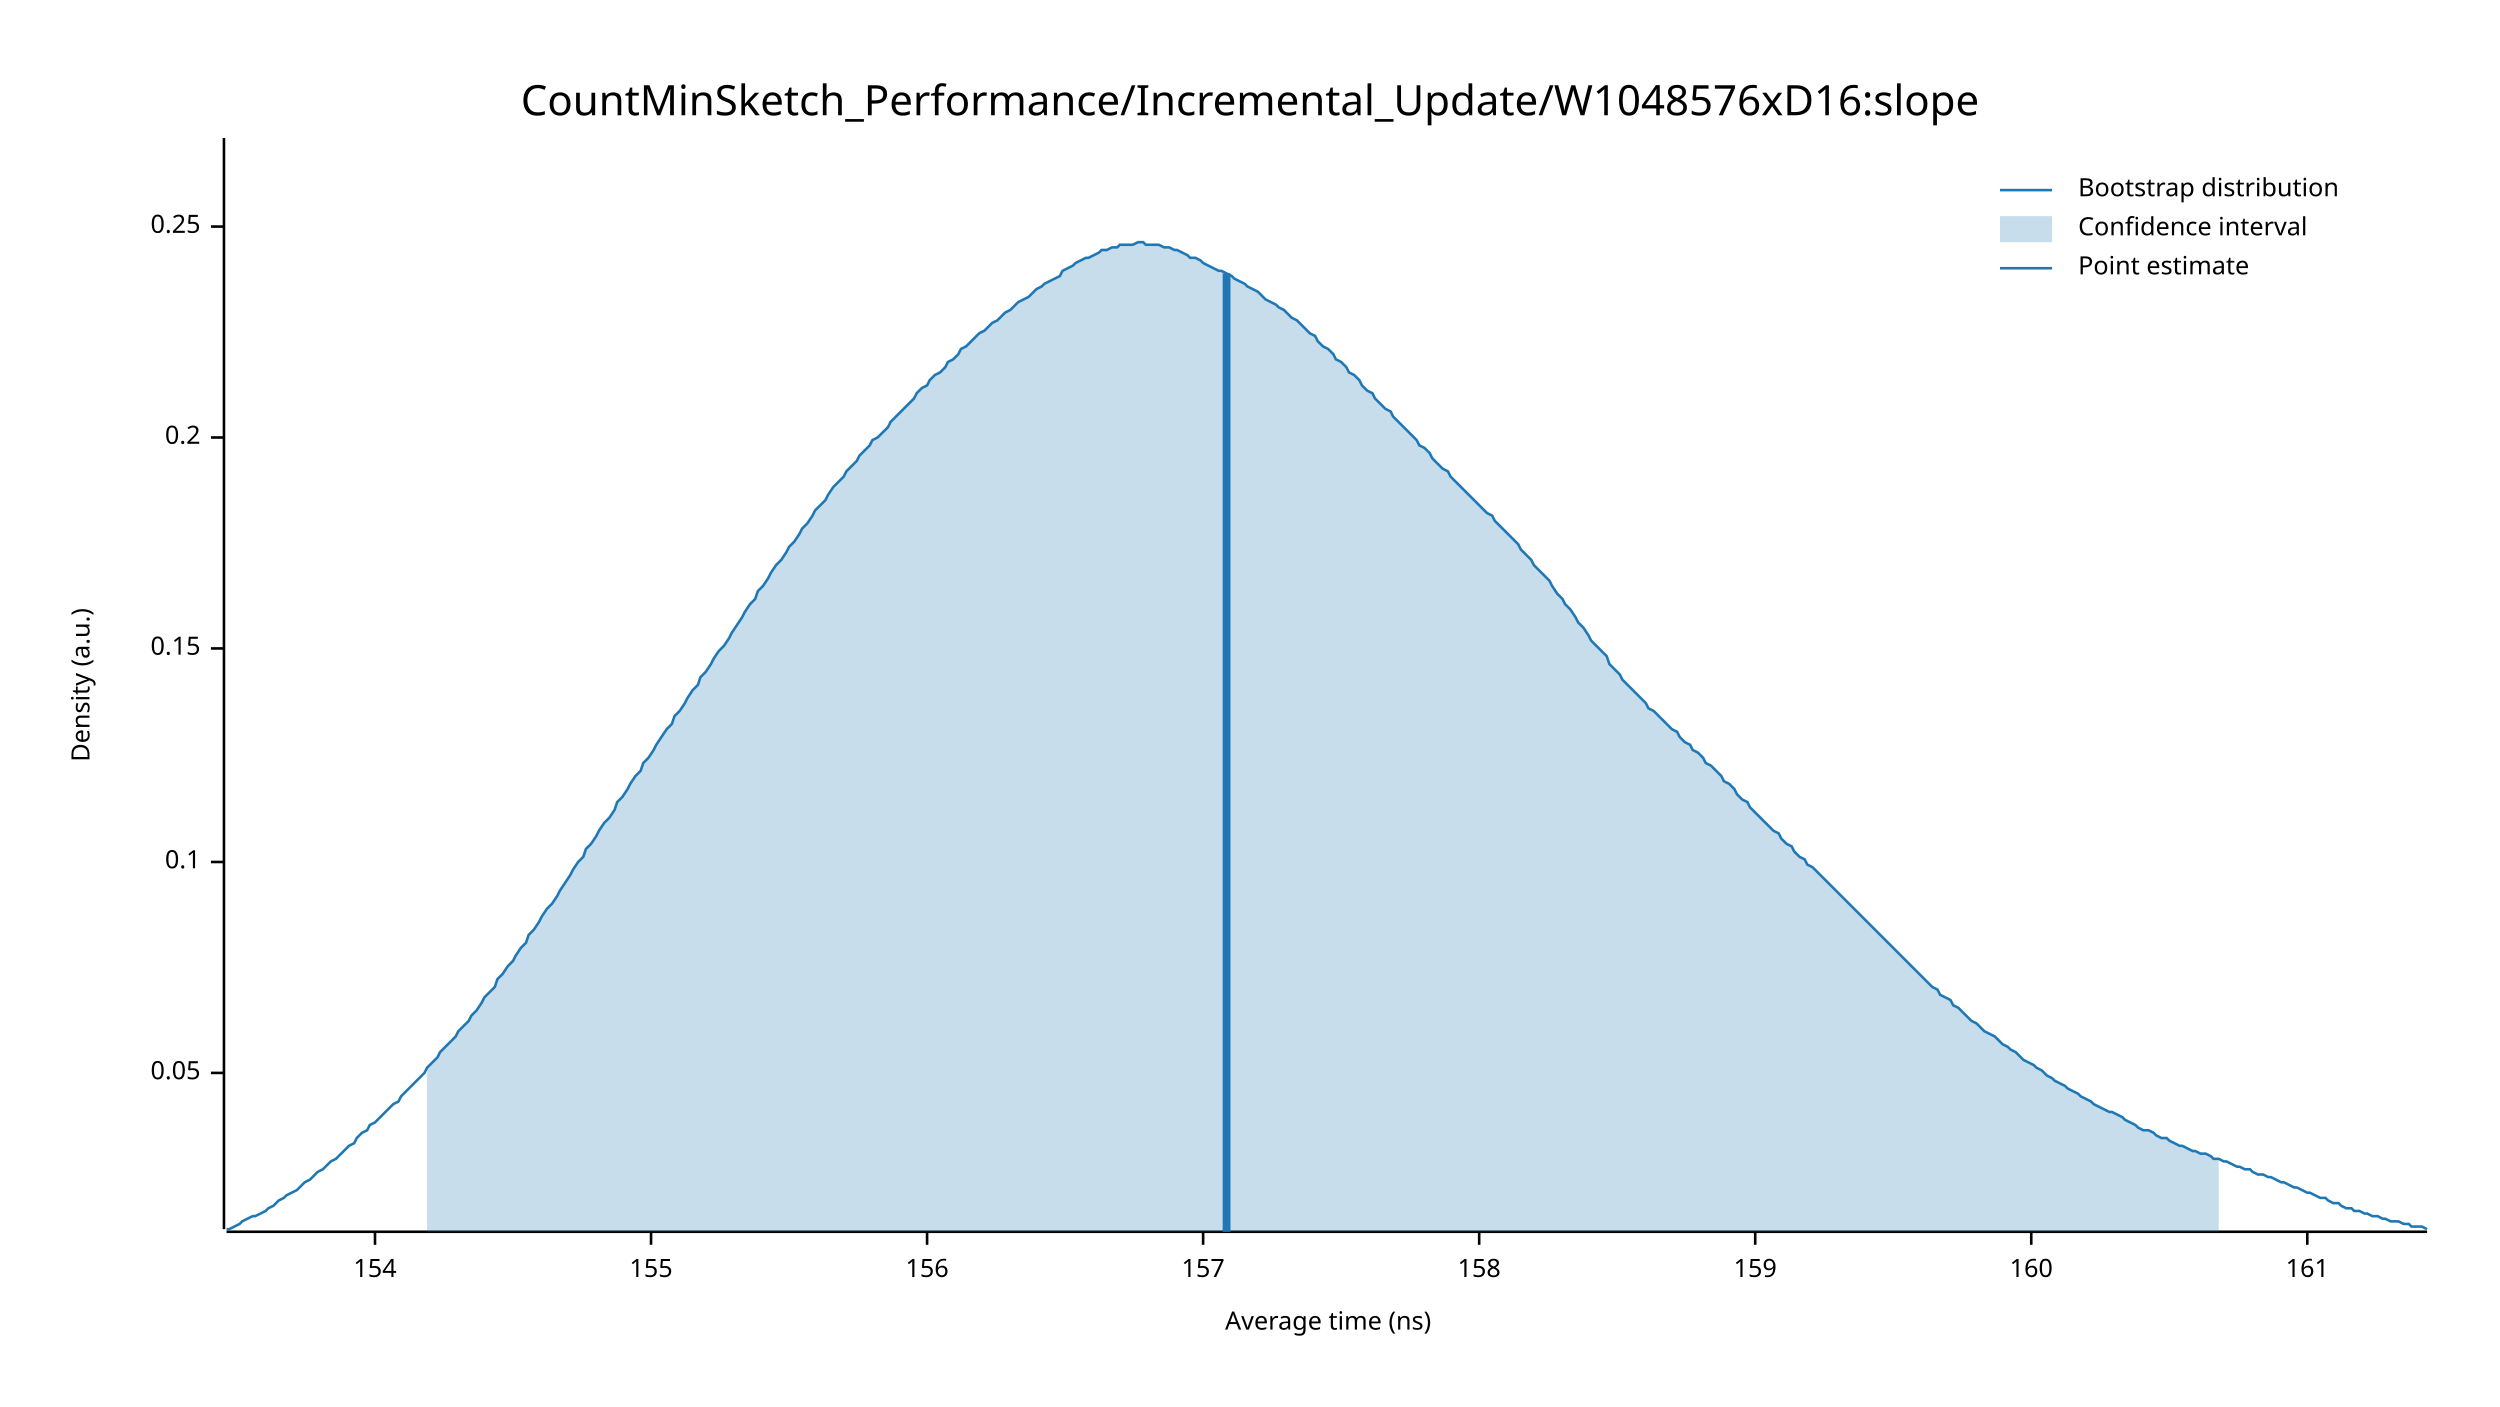
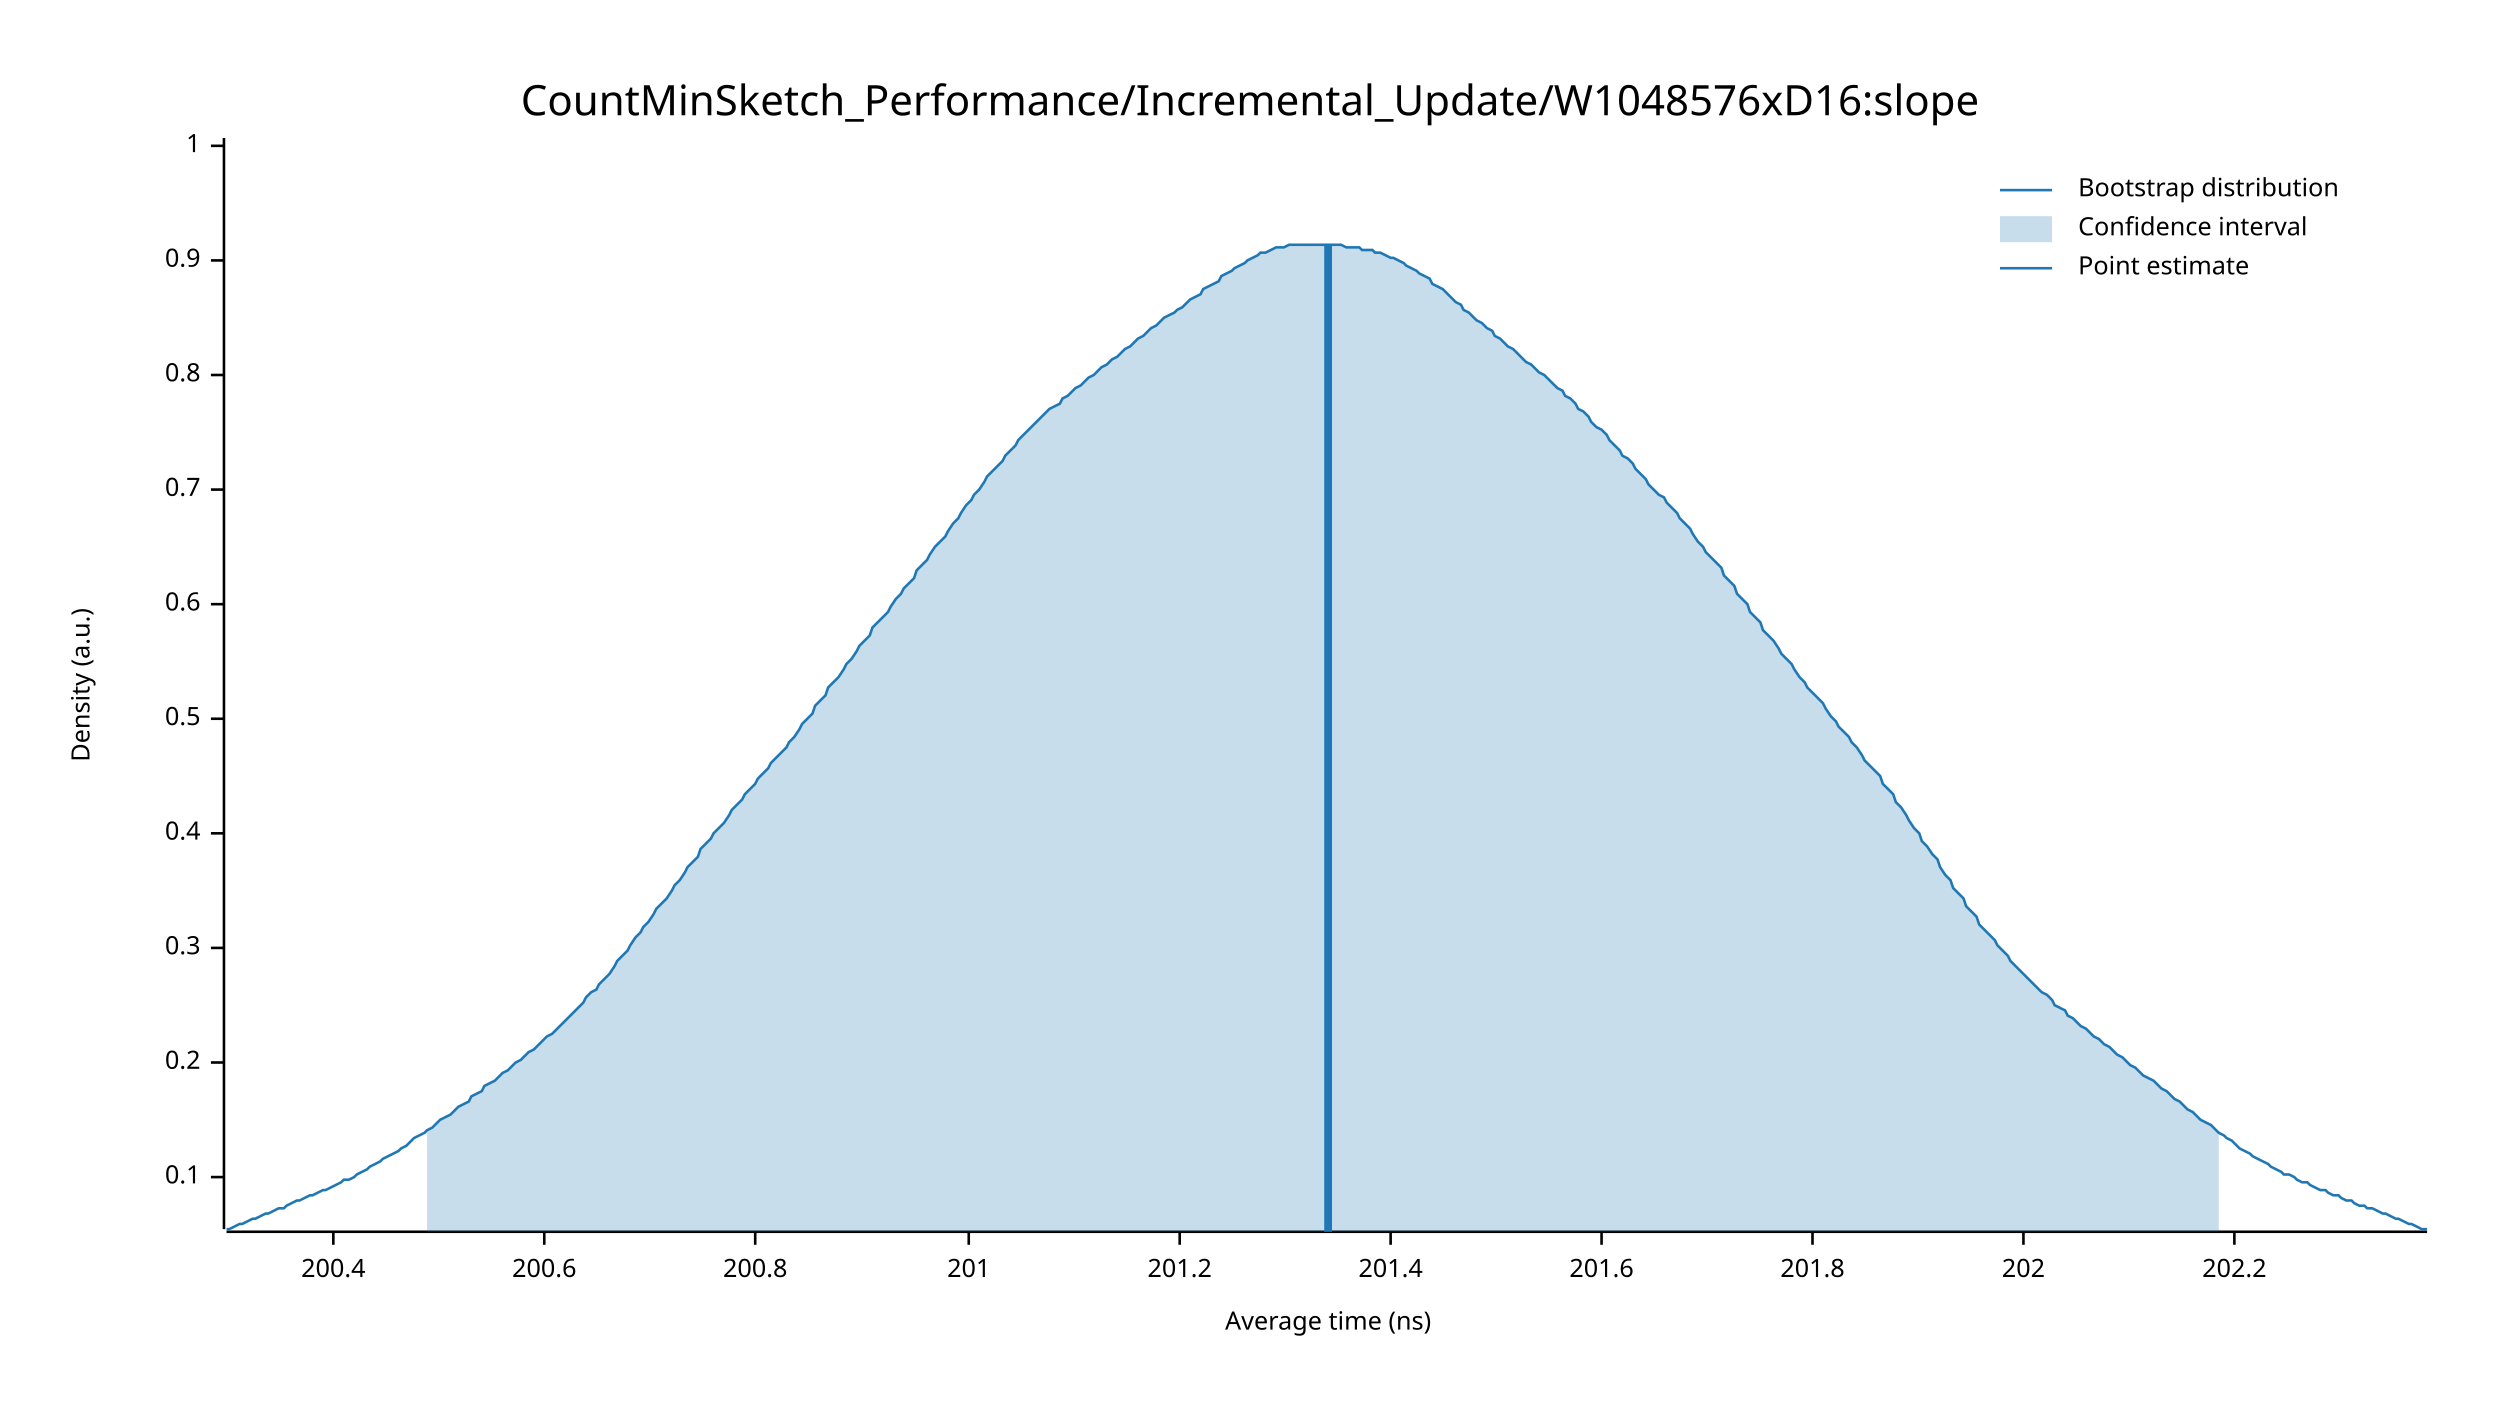
<svg xmlns="http://www.w3.org/2000/svg" width="960" height="540" viewBox="0 0 960 540">
  <text x="480" y="32" dy="0.76em" text-anchor="middle" font-family="sans-serif" font-size="16.129" opacity="1" fill="#000000">
CountMinSketch_Performance/Incremental_Update/W1048576xD16:slope
</text>
  <text x="27" y="263" dy="0.76em" text-anchor="middle" font-family="sans-serif" font-size="9.677" opacity="1" fill="#000000" transform="rotate(270, 27, 263)">
Density (a.u.)
</text>
  <text x="510" y="513" dy="-0.5ex" text-anchor="middle" font-family="sans-serif" font-size="9.677" opacity="1" fill="#000000">
Average time (ns)
</text>
  <polyline fill="none" opacity="1" stroke="#000000" stroke-width="1" points="86,53 86,472 " />
-   <text x="77" y="412" dy="0.5ex" text-anchor="end" font-family="sans-serif" font-size="9.677" opacity="1" fill="#000000">
- 0.05
- </text>
-   <polyline fill="none" opacity="1" stroke="#000000" stroke-width="1" points="81,412 86,412 " />
-   <text x="77" y="331" dy="0.5ex" text-anchor="end" font-family="sans-serif" font-size="9.677" opacity="1" fill="#000000">
+   <text x="77" y="452" dy="0.5ex" text-anchor="end" font-family="sans-serif" font-size="9.677" opacity="1" fill="#000000">
0.1
</text>
-   <polyline fill="none" opacity="1" stroke="#000000" stroke-width="1" points="81,331 86,331 " />
-   <text x="77" y="249" dy="0.5ex" text-anchor="end" font-family="sans-serif" font-size="9.677" opacity="1" fill="#000000">
- 0.15
- </text>
-   <polyline fill="none" opacity="1" stroke="#000000" stroke-width="1" points="81,249 86,249 " />
-   <text x="77" y="168" dy="0.5ex" text-anchor="end" font-family="sans-serif" font-size="9.677" opacity="1" fill="#000000">
+   <polyline fill="none" opacity="1" stroke="#000000" stroke-width="1" points="81,452 86,452 " />
+   <text x="77" y="408" dy="0.5ex" text-anchor="end" font-family="sans-serif" font-size="9.677" opacity="1" fill="#000000">
0.2
</text>
-   <polyline fill="none" opacity="1" stroke="#000000" stroke-width="1" points="81,168 86,168 " />
-   <text x="77" y="87" dy="0.5ex" text-anchor="end" font-family="sans-serif" font-size="9.677" opacity="1" fill="#000000">
- 0.25
+   <polyline fill="none" opacity="1" stroke="#000000" stroke-width="1" points="81,408 86,408 " />
+   <text x="77" y="364" dy="0.5ex" text-anchor="end" font-family="sans-serif" font-size="9.677" opacity="1" fill="#000000">
+ 0.3
</text>
-   <polyline fill="none" opacity="1" stroke="#000000" stroke-width="1" points="81,87 86,87 " />
+   <polyline fill="none" opacity="1" stroke="#000000" stroke-width="1" points="81,364 86,364 " />
+   <text x="77" y="320" dy="0.5ex" text-anchor="end" font-family="sans-serif" font-size="9.677" opacity="1" fill="#000000">
+ 0.4
+ </text>
+   <polyline fill="none" opacity="1" stroke="#000000" stroke-width="1" points="81,320 86,320 " />
+   <text x="77" y="276" dy="0.5ex" text-anchor="end" font-family="sans-serif" font-size="9.677" opacity="1" fill="#000000">
+ 0.5
+ </text>
+   <polyline fill="none" opacity="1" stroke="#000000" stroke-width="1" points="81,276 86,276 " />
+   <text x="77" y="232" dy="0.5ex" text-anchor="end" font-family="sans-serif" font-size="9.677" opacity="1" fill="#000000">
+ 0.6
+ </text>
+   <polyline fill="none" opacity="1" stroke="#000000" stroke-width="1" points="81,232 86,232 " />
+   <text x="77" y="188" dy="0.5ex" text-anchor="end" font-family="sans-serif" font-size="9.677" opacity="1" fill="#000000">
+ 0.7
+ </text>
+   <polyline fill="none" opacity="1" stroke="#000000" stroke-width="1" points="81,188 86,188 " />
+   <text x="77" y="144" dy="0.5ex" text-anchor="end" font-family="sans-serif" font-size="9.677" opacity="1" fill="#000000">
+ 0.8
+ </text>
+   <polyline fill="none" opacity="1" stroke="#000000" stroke-width="1" points="81,144 86,144 " />
+   <text x="77" y="100" dy="0.5ex" text-anchor="end" font-family="sans-serif" font-size="9.677" opacity="1" fill="#000000">
+ 0.9
+ </text>
+   <polyline fill="none" opacity="1" stroke="#000000" stroke-width="1" points="81,100 86,100 " />
+   <text x="77" y="56" dy="0.5ex" text-anchor="end" font-family="sans-serif" font-size="9.677" opacity="1" fill="#000000">
+ 1
+ </text>
+   <polyline fill="none" opacity="1" stroke="#000000" stroke-width="1" points="81,56 86,56 " />
  <polyline fill="none" opacity="1" stroke="#000000" stroke-width="1" points="87,473 932,473 " />
-   <text x="144" y="483" dy="0.76em" text-anchor="middle" font-family="sans-serif" font-size="9.677" opacity="1" fill="#000000">
- 154
+   <text x="128" y="483" dy="0.76em" text-anchor="middle" font-family="sans-serif" font-size="9.677" opacity="1" fill="#000000">
+ 200.4
</text>
-   <polyline fill="none" opacity="1" stroke="#000000" stroke-width="1" points="144,473 144,478 " />
-   <text x="250" y="483" dy="0.76em" text-anchor="middle" font-family="sans-serif" font-size="9.677" opacity="1" fill="#000000">
- 155
+   <polyline fill="none" opacity="1" stroke="#000000" stroke-width="1" points="128,473 128,478 " />
+   <text x="209" y="483" dy="0.76em" text-anchor="middle" font-family="sans-serif" font-size="9.677" opacity="1" fill="#000000">
+ 200.6
</text>
-   <polyline fill="none" opacity="1" stroke="#000000" stroke-width="1" points="250,473 250,478 " />
-   <text x="356" y="483" dy="0.76em" text-anchor="middle" font-family="sans-serif" font-size="9.677" opacity="1" fill="#000000">
- 156
+   <polyline fill="none" opacity="1" stroke="#000000" stroke-width="1" points="209,473 209,478 " />
+   <text x="290" y="483" dy="0.76em" text-anchor="middle" font-family="sans-serif" font-size="9.677" opacity="1" fill="#000000">
+ 200.8
</text>
-   <polyline fill="none" opacity="1" stroke="#000000" stroke-width="1" points="356,473 356,478 " />
-   <text x="462" y="483" dy="0.76em" text-anchor="middle" font-family="sans-serif" font-size="9.677" opacity="1" fill="#000000">
- 157
+   <polyline fill="none" opacity="1" stroke="#000000" stroke-width="1" points="290,473 290,478 " />
+   <text x="372" y="483" dy="0.76em" text-anchor="middle" font-family="sans-serif" font-size="9.677" opacity="1" fill="#000000">
+ 201
</text>
-   <polyline fill="none" opacity="1" stroke="#000000" stroke-width="1" points="462,473 462,478 " />
-   <text x="568" y="483" dy="0.76em" text-anchor="middle" font-family="sans-serif" font-size="9.677" opacity="1" fill="#000000">
- 158
+   <polyline fill="none" opacity="1" stroke="#000000" stroke-width="1" points="372,473 372,478 " />
+   <text x="453" y="483" dy="0.76em" text-anchor="middle" font-family="sans-serif" font-size="9.677" opacity="1" fill="#000000">
+ 201.2
</text>
-   <polyline fill="none" opacity="1" stroke="#000000" stroke-width="1" points="568,473 568,478 " />
-   <text x="674" y="483" dy="0.76em" text-anchor="middle" font-family="sans-serif" font-size="9.677" opacity="1" fill="#000000">
- 159
+   <polyline fill="none" opacity="1" stroke="#000000" stroke-width="1" points="453,473 453,478 " />
+   <text x="534" y="483" dy="0.76em" text-anchor="middle" font-family="sans-serif" font-size="9.677" opacity="1" fill="#000000">
+ 201.4
</text>
-   <polyline fill="none" opacity="1" stroke="#000000" stroke-width="1" points="674,473 674,478 " />
-   <text x="780" y="483" dy="0.76em" text-anchor="middle" font-family="sans-serif" font-size="9.677" opacity="1" fill="#000000">
- 160
+   <polyline fill="none" opacity="1" stroke="#000000" stroke-width="1" points="534,473 534,478 " />
+   <text x="615" y="483" dy="0.76em" text-anchor="middle" font-family="sans-serif" font-size="9.677" opacity="1" fill="#000000">
+ 201.6
</text>
-   <polyline fill="none" opacity="1" stroke="#000000" stroke-width="1" points="780,473 780,478 " />
-   <text x="886" y="483" dy="0.76em" text-anchor="middle" font-family="sans-serif" font-size="9.677" opacity="1" fill="#000000">
- 161
+   <polyline fill="none" opacity="1" stroke="#000000" stroke-width="1" points="615,473 615,478 " />
+   <text x="696" y="483" dy="0.76em" text-anchor="middle" font-family="sans-serif" font-size="9.677" opacity="1" fill="#000000">
+ 201.8
</text>
-   <polyline fill="none" opacity="1" stroke="#000000" stroke-width="1" points="886,473 886,478 " />
-   <polyline fill="none" opacity="1" stroke="#1F78B4" stroke-width="1" points="87,472 88,472 90,471 92,470 93,469 95,468 97,467 98,467 100,466 102,465 103,464 105,463 107,461 109,460 110,459 112,458 114,457 115,456 117,454 119,453 120,452 122,450 124,449 125,448 127,446 129,445 131,443 132,442 134,440 136,439 137,437 139,435 141,434 142,432 144,431 146,429 147,428 149,426 151,424 153,423 154,421 156,419 158,417 159,416 161,414 163,412 164,410 166,408 168,406 169,404 171,402 173,400 175,398 176,396 178,394 180,392 181,390 183,388 185,385 186,383 188,381 190,379 191,376 193,374 195,371 197,369 198,367 200,364 202,362 203,359 205,357 207,354 208,352 210,349 212,347 214,344 215,342 217,339 219,336 220,334 222,331 224,329 225,326 227,324 229,321 230,319 232,316 234,314 236,311 237,308 239,306 241,303 242,301 244,298 246,296 247,293 249,291 251,288 252,286 254,283 256,280 258,278 259,275 261,273 263,270 264,268 266,265 268,263 269,260 271,258 273,255 274,253 276,250 278,248 280,245 281,243 283,240 285,237 286,235 288,232 290,230 291,227 293,225 295,222 296,220 298,217 300,215 302,212 303,210 305,208 307,205 308,203 310,201 312,198 313,196 315,194 317,192 318,190 320,187 322,185 324,183 325,181 327,179 329,177 330,175 332,173 334,171 335,169 337,168 339,166 341,164 342,162 344,160 346,158 347,157 349,155 351,153 352,151 354,149 356,148 357,146 359,144 361,143 363,141 364,139 366,138 368,136 369,134 371,133 373,131 374,130 376,128 378,127 379,126 381,124 383,123 385,121 386,120 388,119 390,117 391,116 393,115 395,114 396,113 398,111 400,110 401,109 403,108 405,107 407,106 408,104 410,103 412,102 413,101 415,100 417,99 418,99 420,98 422,97 423,96 425,96 427,95 429,95 430,94 432,94 434,94 435,94 437,93 439,93 440,94 442,94 444,94 445,94 447,95 449,95 451,96 452,96 454,97 456,98 457,99 459,99 461,100 462,101 464,102 466,103 468,104 469,104 471,105 473,106 474,107 476,108 478,109 479,110 481,111 483,112 484,113 486,115 488,116 490,117 491,118 493,119 495,121 496,122 498,123 500,125 501,126 503,128 505,129 506,131 508,133 510,134 512,136 513,138 515,139 517,141 518,143 520,144 522,146 523,148 525,150 527,151 528,153 530,155 532,157 534,158 535,160 537,162 539,164 540,165 542,167 544,169 545,171 547,172 549,174 550,176 552,178 554,180 556,181 557,183 559,185 561,187 562,188 564,190 566,192 567,193 569,195 571,197 573,198 574,200 576,202 578,204 579,205 581,207 583,209 584,211 586,213 588,215 589,217 591,219 593,221 595,223 596,225 598,228 600,230 601,232 603,234 605,237 606,239 608,241 610,244 611,246 613,248 615,250 617,252 618,255 620,257 622,259 623,261 625,263 627,265 628,266 630,268 632,270 633,272 635,273 637,275 639,277 640,278 642,280 644,281 645,283 647,285 649,286 650,288 652,289 654,291 655,293 657,294 659,296 661,298 662,300 664,301 666,303 667,305 669,307 671,308 672,310 674,312 676,314 677,315 679,317 681,319 683,320 684,322 686,324 688,325 689,327 691,329 693,330 694,332 696,333 698,335 700,337 701,338 703,340 705,342 706,343 708,345 710,347 711,348 713,350 715,352 716,353 718,355 720,357 722,359 723,360 725,362 727,364 728,365 730,367 732,369 733,370 735,372 737,374 738,375 740,377 742,379 744,380 745,382 747,383 749,384 750,386 752,387 754,389 755,390 757,392 759,393 760,394 762,396 764,397 766,398 767,399 769,401 771,402 772,403 774,404 776,406 777,407 779,408 781,409 782,410 784,411 786,413 788,414 789,415 791,416 793,417 794,418 796,419 798,420 799,421 801,422 803,423 804,424 806,425 808,426 810,427 811,427 813,428 815,429 816,430 818,431 820,432 821,433 823,434 825,434 827,435 828,436 830,437 832,437 833,438 835,439 837,440 838,440 840,441 842,442 843,442 845,443 847,443 849,444 850,445 852,445 854,446 855,446 857,447 859,448 860,448 862,449 864,449 865,450 867,451 869,451 871,452 872,452 874,453 876,454 877,454 879,455 881,456 882,456 884,457 886,458 887,458 889,459 891,460 893,460 894,461 896,462 898,462 899,463 901,464 903,464 904,465 906,465 908,466 909,466 911,467 913,467 915,468 916,468 918,469 920,469 921,469 923,470 925,470 926,471 928,471 930,471 932,472 " />
-   <polygon opacity="0.25" fill="#1F78B4" points="164,410 166,408 168,406 169,404 171,402 173,400 175,398 176,396 178,394 180,392 181,390 183,388 185,385 186,383 188,381 190,379 191,376 193,374 195,371 197,369 198,367 200,364 202,362 203,359 205,357 207,354 208,352 210,349 212,347 214,344 215,342 217,339 219,336 220,334 222,331 224,329 225,326 227,324 229,321 230,319 232,316 234,314 236,311 237,308 239,306 241,303 242,301 244,298 246,296 247,293 249,291 251,288 252,286 254,283 256,280 258,278 259,275 261,273 263,270 264,268 266,265 268,263 269,260 271,258 273,255 274,253 276,250 278,248 280,245 281,243 283,240 285,237 286,235 288,232 290,230 291,227 293,225 295,222 296,220 298,217 300,215 302,212 303,210 305,208 307,205 308,203 310,201 312,198 313,196 315,194 317,192 318,190 320,187 322,185 324,183 325,181 327,179 329,177 330,175 332,173 334,171 335,169 337,168 339,166 341,164 342,162 344,160 346,158 347,157 349,155 351,153 352,151 354,149 356,148 357,146 359,144 361,143 363,141 364,139 366,138 368,136 369,134 371,133 373,131 374,130 376,128 378,127 379,126 381,124 383,123 385,121 386,120 388,119 390,117 391,116 393,115 395,114 396,113 398,111 400,110 401,109 403,108 405,107 407,106 408,104 410,103 412,102 413,101 415,100 417,99 418,99 420,98 422,97 423,96 425,96 427,95 429,95 430,94 432,94 434,94 435,94 437,93 439,93 440,94 442,94 444,94 445,94 447,95 449,95 451,96 452,96 454,97 456,98 457,99 459,99 461,100 462,101 464,102 466,103 468,104 469,104 471,105 473,106 474,107 476,108 478,109 479,110 481,111 483,112 484,113 486,115 488,116 490,117 491,118 493,119 495,121 496,122 498,123 500,125 501,126 503,128 505,129 506,131 508,133 510,134 512,136 513,138 515,139 517,141 518,143 520,144 522,146 523,148 525,150 527,151 528,153 530,155 532,157 534,158 535,160 537,162 539,164 540,165 542,167 544,169 545,171 547,172 549,174 550,176 552,178 554,180 556,181 557,183 559,185 561,187 562,188 564,190 566,192 567,193 569,195 571,197 573,198 574,200 576,202 578,204 579,205 581,207 583,209 584,211 586,213 588,215 589,217 591,219 593,221 595,223 596,225 598,228 600,230 601,232 603,234 605,237 606,239 608,241 610,244 611,246 613,248 615,250 617,252 618,255 620,257 622,259 623,261 625,263 627,265 628,266 630,268 632,270 633,272 635,273 637,275 639,277 640,278 642,280 644,281 645,283 647,285 649,286 650,288 652,289 654,291 655,293 657,294 659,296 661,298 662,300 664,301 666,303 667,305 669,307 671,308 672,310 674,312 676,314 677,315 679,317 681,319 683,320 684,322 686,324 688,325 689,327 691,329 693,330 694,332 696,333 698,335 700,337 701,338 703,340 705,342 706,343 708,345 710,347 711,348 713,350 715,352 716,353 718,355 720,357 722,359 723,360 725,362 727,364 728,365 730,367 732,369 733,370 735,372 737,374 738,375 740,377 742,379 744,380 745,382 747,383 749,384 750,386 752,387 754,389 755,390 757,392 759,393 760,394 762,396 764,397 766,398 767,399 769,401 771,402 772,403 774,404 776,406 777,407 779,408 781,409 782,410 784,411 786,413 788,414 789,415 791,416 793,417 794,418 796,419 798,420 799,421 801,422 803,423 804,424 806,425 808,426 810,427 811,427 813,428 815,429 816,430 818,431 820,432 821,433 823,434 825,434 827,435 828,436 830,437 832,437 833,438 835,439 837,440 838,440 840,441 842,442 843,442 845,443 847,443 849,444 850,445 852,445 852,473 164,473 " />
-   <polyline fill="none" opacity="1" stroke="#1F78B4" stroke-width="3" points="471,473 471,105 " />
+   <polyline fill="none" opacity="1" stroke="#000000" stroke-width="1" points="696,473 696,478 " />
+   <text x="777" y="483" dy="0.76em" text-anchor="middle" font-family="sans-serif" font-size="9.677" opacity="1" fill="#000000">
+ 202
+ </text>
+   <polyline fill="none" opacity="1" stroke="#000000" stroke-width="1" points="777,473 777,478 " />
+   <text x="858" y="483" dy="0.76em" text-anchor="middle" font-family="sans-serif" font-size="9.677" opacity="1" fill="#000000">
+ 202.2
+ </text>
+   <polyline fill="none" opacity="1" stroke="#000000" stroke-width="1" points="858,473 858,478 " />
+   <polyline fill="none" opacity="1" stroke="#1F78B4" stroke-width="1" points="87,472 88,472 90,471 92,470 93,470 95,469 97,468 98,468 100,467 102,466 103,466 105,465 107,464 109,464 110,463 112,462 114,461 115,461 117,460 119,459 120,459 122,458 124,457 125,457 127,456 129,455 131,454 132,453 134,453 136,452 137,451 139,450 141,449 142,448 144,447 146,446 147,445 149,444 151,443 153,442 154,441 156,440 158,438 159,437 161,436 163,435 164,434 166,433 168,431 169,430 171,429 173,428 175,426 176,425 178,424 180,423 181,421 183,420 185,419 186,417 188,416 190,415 191,414 193,412 195,411 197,409 198,408 200,407 202,405 203,404 205,403 207,401 208,400 210,398 212,397 214,395 215,394 217,392 219,390 220,389 222,387 224,385 225,383 227,381 229,380 230,378 232,376 234,374 236,371 237,369 239,367 241,365 242,363 244,360 246,358 247,356 249,354 251,351 252,349 254,347 256,345 258,342 259,340 261,338 263,335 264,333 266,331 268,329 269,326 271,324 273,322 274,320 276,318 278,316 280,313 281,311 283,309 285,307 286,305 288,303 290,301 291,299 293,297 295,295 296,293 298,291 300,289 302,287 303,285 305,283 307,280 308,278 310,276 312,274 313,271 315,269 317,267 318,264 320,262 322,260 324,257 325,255 327,253 329,250 330,248 332,246 334,244 335,241 337,239 339,237 341,235 342,233 344,230 346,228 347,226 349,224 351,222 352,219 354,217 356,215 357,213 359,210 361,208 363,206 364,204 366,201 368,199 369,197 371,194 373,192 374,190 376,188 378,185 379,183 381,181 383,179 385,177 386,175 388,173 390,171 391,169 393,167 395,165 396,164 398,162 400,160 401,159 403,157 405,156 407,155 408,153 410,152 412,150 413,149 415,148 417,146 418,145 420,144 422,142 423,141 425,140 427,138 429,137 430,136 432,134 434,133 435,132 437,130 439,129 440,128 442,126 444,125 445,124 447,122 449,121 451,120 452,119 454,118 456,116 457,115 459,114 461,113 462,111 464,110 466,109 468,108 469,106 471,105 473,104 474,103 476,102 478,101 479,100 481,99 483,98 484,97 486,97 488,96 490,95 491,95 493,95 495,94 496,94 498,94 500,94 501,94 503,94 505,94 506,94 508,94 510,94 512,94 513,94 515,94 517,95 518,95 520,95 522,95 523,96 525,96 527,96 528,97 530,97 532,98 534,99 535,99 537,100 539,101 540,102 542,103 544,104 545,105 547,106 549,107 550,109 552,110 554,111 556,113 557,114 559,116 561,117 562,119 564,120 566,122 567,123 569,124 571,126 573,127 574,129 576,130 578,132 579,133 581,134 583,136 584,137 586,139 588,140 589,141 591,143 593,144 595,146 596,147 598,149 600,150 601,152 603,153 605,155 606,157 608,158 610,160 611,162 613,164 615,165 617,167 618,169 620,171 622,173 623,175 625,176 627,178 628,180 630,182 632,184 633,186 635,188 637,190 639,191 640,193 642,195 644,197 645,199 647,201 649,203 650,205 652,208 654,210 655,212 657,214 659,216 661,218 662,221 664,223 666,225 667,228 669,230 671,232 672,235 674,237 676,239 677,242 679,244 681,246 683,249 684,251 686,253 688,255 689,257 691,260 693,262 694,264 696,266 698,268 700,270 701,272 703,275 705,277 706,279 708,281 710,283 711,285 713,287 715,290 716,292 718,294 720,296 722,298 723,301 725,303 727,305 728,308 730,310 732,313 733,315 735,318 737,320 738,323 740,325 742,328 744,330 745,333 747,336 749,338 750,341 752,343 754,345 755,348 757,350 759,352 760,355 762,357 764,359 766,361 767,363 769,365 771,367 772,369 774,371 776,373 777,374 779,376 781,378 782,379 784,381 786,382 788,384 789,386 791,387 793,388 794,390 796,391 798,393 799,394 801,395 803,397 804,398 806,399 808,401 810,402 811,403 813,405 815,406 816,407 818,409 820,410 821,411 823,413 825,414 827,415 828,416 830,418 832,419 833,420 835,422 837,423 838,424 840,426 842,427 843,428 845,430 847,431 849,432 850,433 852,435 854,436 855,437 857,438 859,440 860,441 862,442 864,443 865,444 867,445 869,446 871,447 872,448 874,449 876,450 877,451 879,451 881,452 882,453 884,454 886,454 887,455 889,456 891,457 893,457 894,458 896,459 898,459 899,460 901,461 903,461 904,462 906,463 908,463 909,464 911,464 913,465 915,466 916,466 918,467 920,468 921,468 923,469 925,470 926,470 928,471 930,472 932,472 " />
+   <polygon opacity="0.25" fill="#1F78B4" points="164,434 166,433 168,431 169,430 171,429 173,428 175,426 176,425 178,424 180,423 181,421 183,420 185,419 186,417 188,416 190,415 191,414 193,412 195,411 197,409 198,408 200,407 202,405 203,404 205,403 207,401 208,400 210,398 212,397 214,395 215,394 217,392 219,390 220,389 222,387 224,385 225,383 227,381 229,380 230,378 232,376 234,374 236,371 237,369 239,367 241,365 242,363 244,360 246,358 247,356 249,354 251,351 252,349 254,347 256,345 258,342 259,340 261,338 263,335 264,333 266,331 268,329 269,326 271,324 273,322 274,320 276,318 278,316 280,313 281,311 283,309 285,307 286,305 288,303 290,301 291,299 293,297 295,295 296,293 298,291 300,289 302,287 303,285 305,283 307,280 308,278 310,276 312,274 313,271 315,269 317,267 318,264 320,262 322,260 324,257 325,255 327,253 329,250 330,248 332,246 334,244 335,241 337,239 339,237 341,235 342,233 344,230 346,228 347,226 349,224 351,222 352,219 354,217 356,215 357,213 359,210 361,208 363,206 364,204 366,201 368,199 369,197 371,194 373,192 374,190 376,188 378,185 379,183 381,181 383,179 385,177 386,175 388,173 390,171 391,169 393,167 395,165 396,164 398,162 400,160 401,159 403,157 405,156 407,155 408,153 410,152 412,150 413,149 415,148 417,146 418,145 420,144 422,142 423,141 425,140 427,138 429,137 430,136 432,134 434,133 435,132 437,130 439,129 440,128 442,126 444,125 445,124 447,122 449,121 451,120 452,119 454,118 456,116 457,115 459,114 461,113 462,111 464,110 466,109 468,108 469,106 471,105 473,104 474,103 476,102 478,101 479,100 481,99 483,98 484,97 486,97 488,96 490,95 491,95 493,95 495,94 496,94 498,94 500,94 501,94 503,94 505,94 506,94 508,94 510,94 512,94 513,94 515,94 517,95 518,95 520,95 522,95 523,96 525,96 527,96 528,97 530,97 532,98 534,99 535,99 537,100 539,101 540,102 542,103 544,104 545,105 547,106 549,107 550,109 552,110 554,111 556,113 557,114 559,116 561,117 562,119 564,120 566,122 567,123 569,124 571,126 573,127 574,129 576,130 578,132 579,133 581,134 583,136 584,137 586,139 588,140 589,141 591,143 593,144 595,146 596,147 598,149 600,150 601,152 603,153 605,155 606,157 608,158 610,160 611,162 613,164 615,165 617,167 618,169 620,171 622,173 623,175 625,176 627,178 628,180 630,182 632,184 633,186 635,188 637,190 639,191 640,193 642,195 644,197 645,199 647,201 649,203 650,205 652,208 654,210 655,212 657,214 659,216 661,218 662,221 664,223 666,225 667,228 669,230 671,232 672,235 674,237 676,239 677,242 679,244 681,246 683,249 684,251 686,253 688,255 689,257 691,260 693,262 694,264 696,266 698,268 700,270 701,272 703,275 705,277 706,279 708,281 710,283 711,285 713,287 715,290 716,292 718,294 720,296 722,298 723,301 725,303 727,305 728,308 730,310 732,313 733,315 735,318 737,320 738,323 740,325 742,328 744,330 745,333 747,336 749,338 750,341 752,343 754,345 755,348 757,350 759,352 760,355 762,357 764,359 766,361 767,363 769,365 771,367 772,369 774,371 776,373 777,374 779,376 781,378 782,379 784,381 786,382 788,384 789,386 791,387 793,388 794,390 796,391 798,393 799,394 801,395 803,397 804,398 806,399 808,401 810,402 811,403 813,405 815,406 816,407 818,409 820,410 821,411 823,413 825,414 827,415 828,416 830,418 832,419 833,420 835,422 837,423 838,424 840,426 842,427 843,428 845,430 847,431 849,432 850,433 852,435 852,473 164,473 " />
+   <polyline fill="none" opacity="1" stroke="#1F78B4" stroke-width="3" points="510,473 510,94 " />
  <text x="798" y="68" dy="0.76em" text-anchor="start" font-family="sans-serif" font-size="9.677" opacity="1" fill="#000000">
Bootstrap distribution
</text>
  <text x="798" y="83" dy="0.76em" text-anchor="start" font-family="sans-serif" font-size="9.677" opacity="1" fill="#000000">
Confidence interval
</text>
  <text x="798" y="98" dy="0.76em" text-anchor="start" font-family="sans-serif" font-size="9.677" opacity="1" fill="#000000">
Point estimate
</text>
  <polyline fill="none" opacity="1" stroke="#1F78B4" stroke-width="1" points="768,73 788,73 " />
  <rect x="768" y="83" width="20" height="10" opacity="0.25" fill="#1F78B4" stroke="none" />
  <polyline fill="none" opacity="1" stroke="#1F78B4" stroke-width="1" points="768,103 788,103 " />
</svg>
